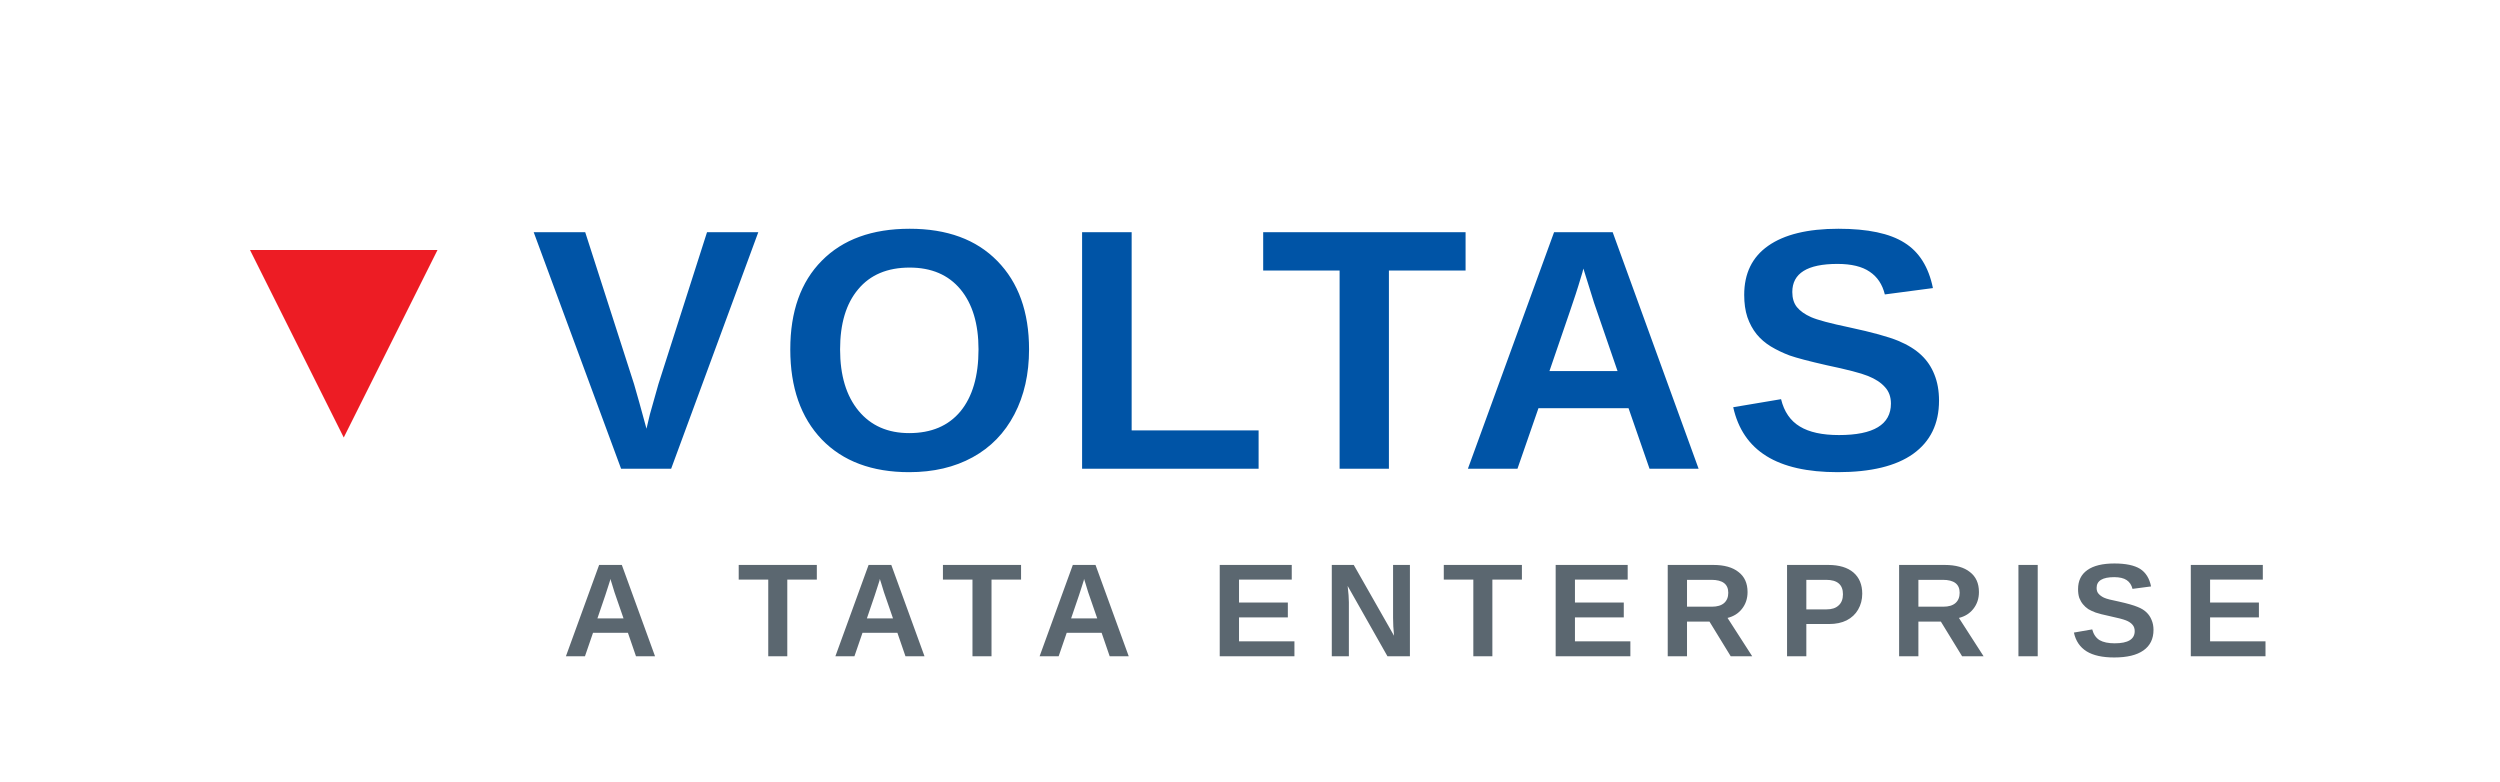
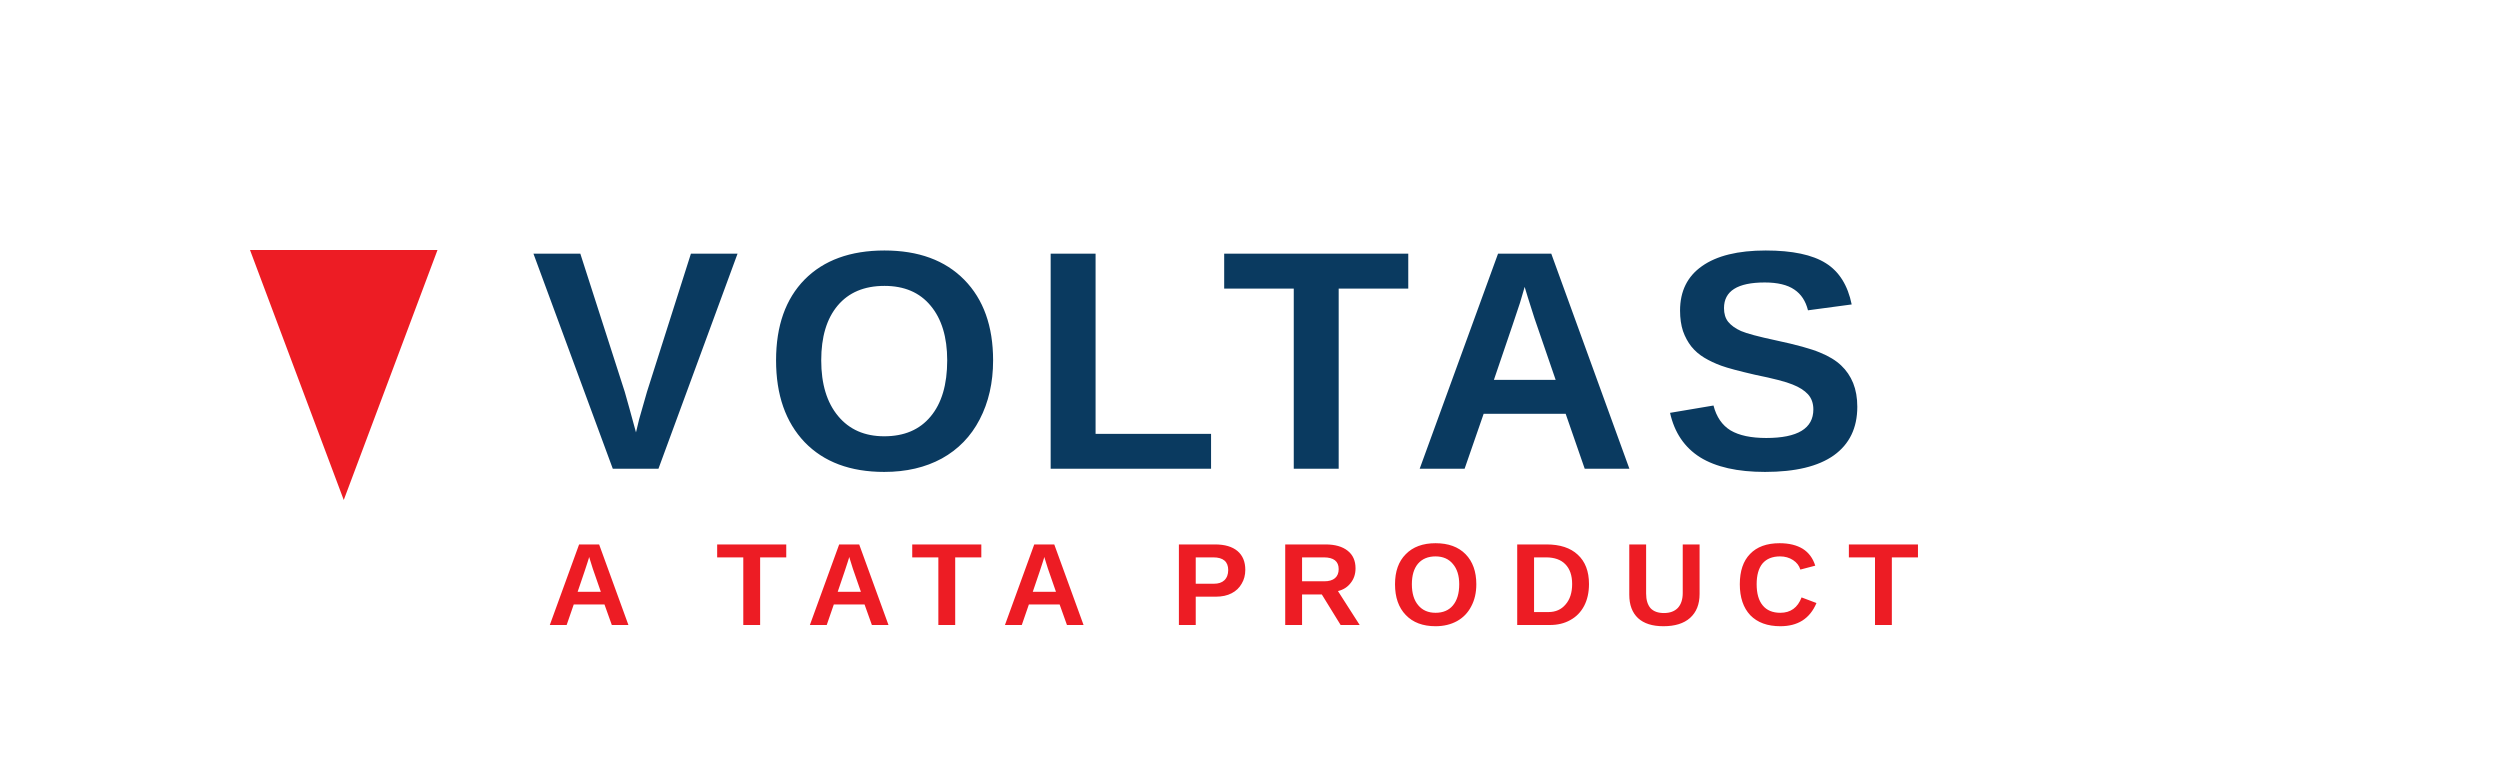
<svg xmlns="http://www.w3.org/2000/svg" viewBox="0 0 160 50" width="160" height="50">
-   <g transform="translate(10, 4)">
-     <path d="M 6 12 L 18 12 L 12 24 Z" fill="#ED1C24" />
-     <text x="24" y="26" font-family="'Arial Black', 'Helvetica Neue', Arial, sans-serif" font-size="22" font-weight="900" fill="#0054A6" letter-spacing="1px">VOLTAS</text>
-     <text x="26" y="38" font-family="'Helvetica Neue', Arial, sans-serif" font-size="8.5" font-weight="700" fill="#5B6770" letter-spacing="1.5px">A TATA ENTERPRISE</text>
+   <g transform="translate(10, 8)">
+     <path d="M 6 8 L 18 8 L 12 24 Z" fill="#ED1C24" />
+     <text x="24" y="22" font-family="'Arial Black', 'Helvetica Neue', Arial, sans-serif" font-size="20" font-weight="900" fill="#0A3A60" letter-spacing="1.5px">VOLTAS</text>
+     <text x="25" y="32" font-family="Arial, sans-serif" font-size="7.5" font-weight="700" fill="#ED1C24" letter-spacing="1.8px">A TATA PRODUCT</text>
  </g>
</svg>
